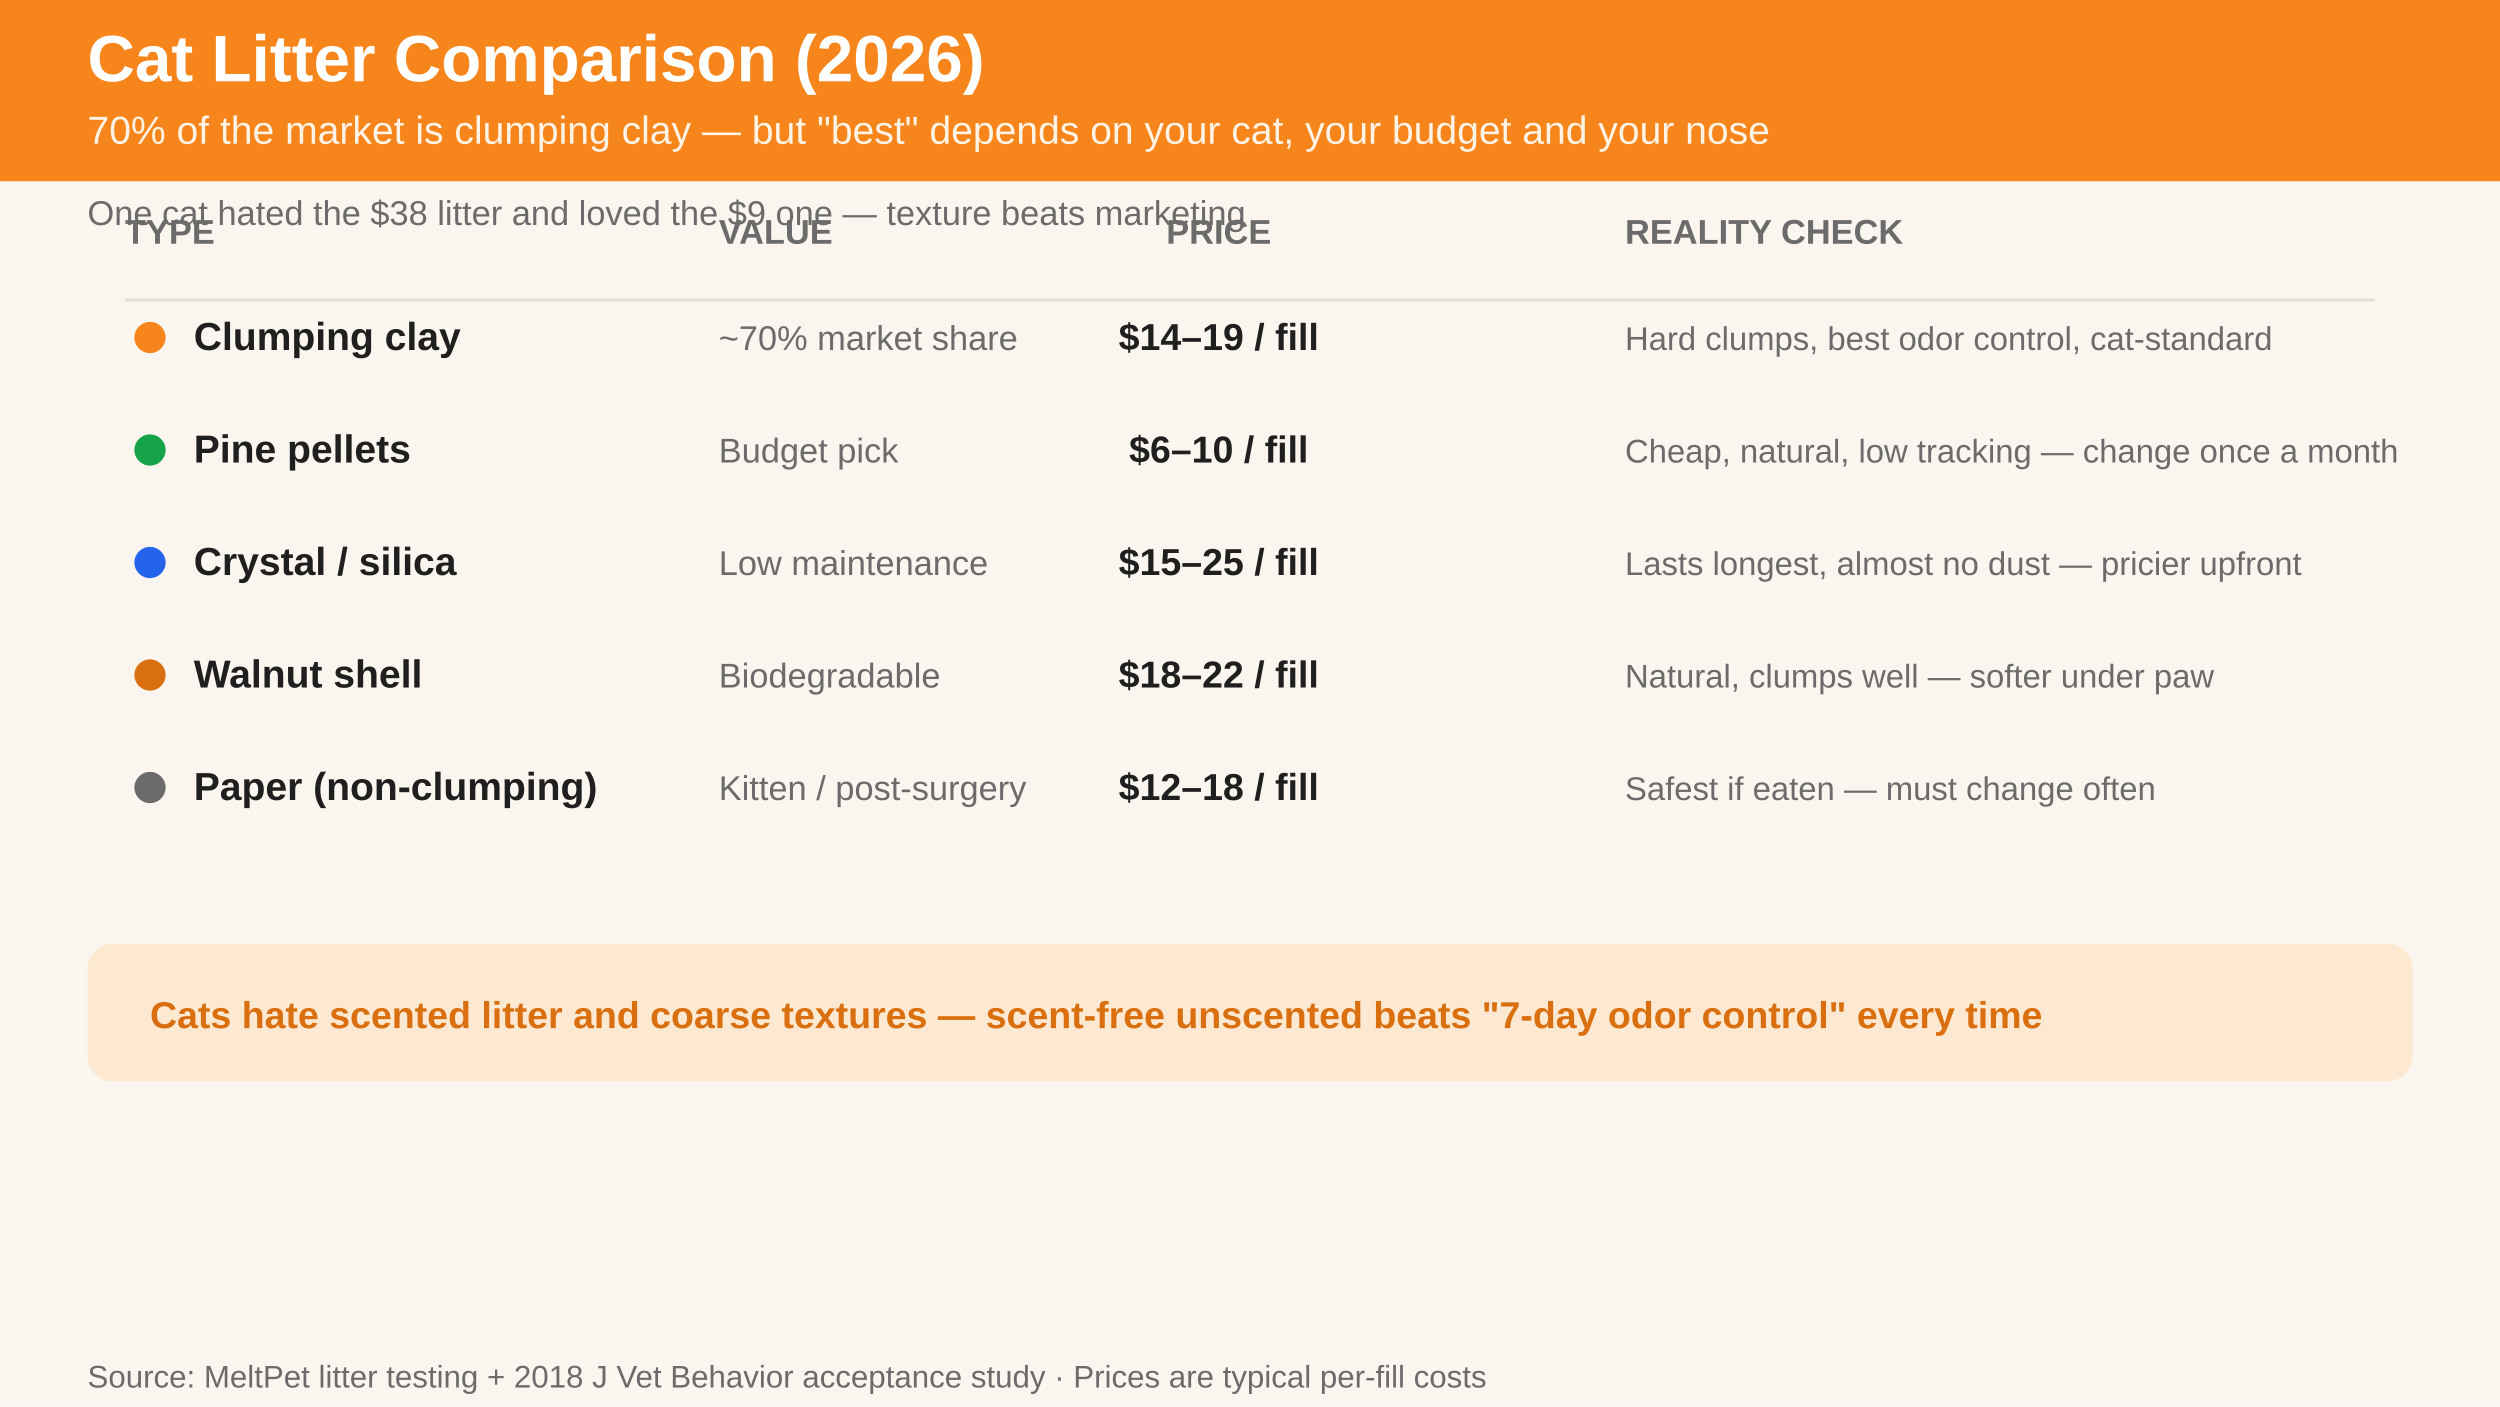
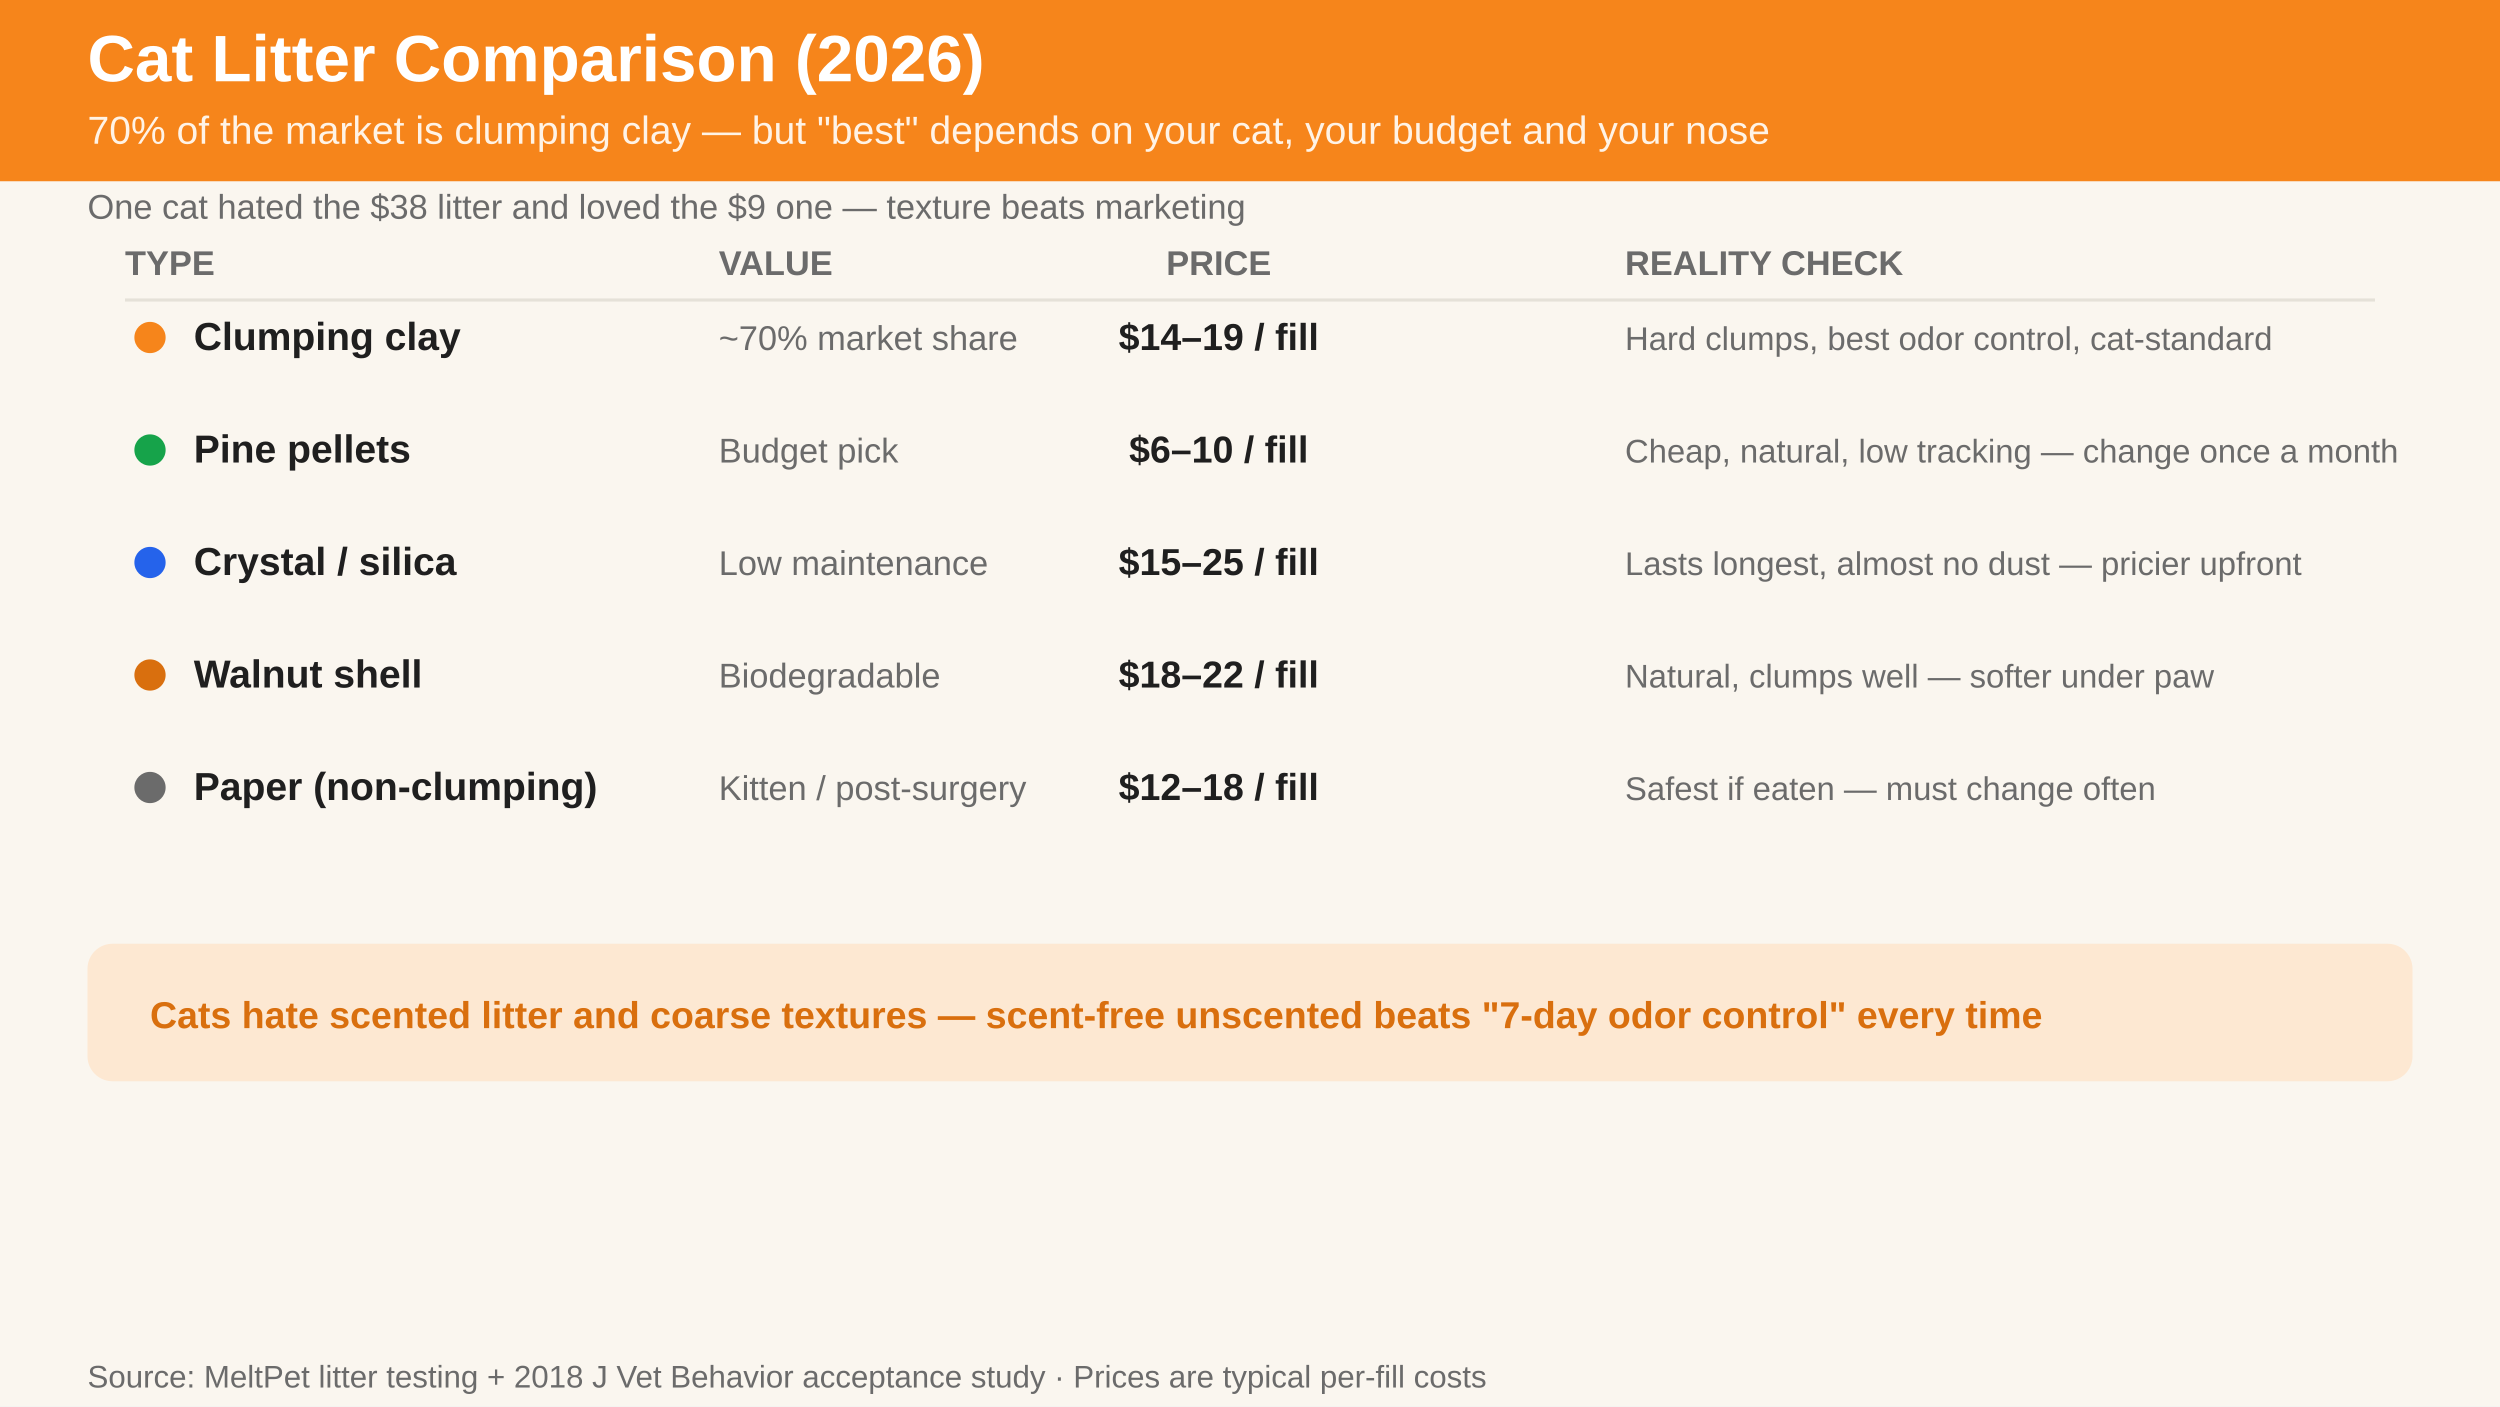
<svg xmlns="http://www.w3.org/2000/svg" viewBox="0 0 800 450" width="800" height="450">
  <rect width="800" height="450" fill="#FAF6EF" />
  <rect x="0" y="0" width="800" height="58" fill="#F6851B" />
  <text x="28" y="26" font-family="Arial,Helvetica,sans-serif" font-size="21" font-weight="700" fill="#FFFFFF">Cat Litter Comparison (2026)</text>
  <text x="28" y="46" font-family="Arial,Helvetica,sans-serif" font-size="12.5" fill="#FFF3E6">70% of the market is clumping clay — but "best" depends on your cat, your budget and your nose</text>
-   <text x="28" y="72" font-family="Arial,Helvetica,sans-serif" font-size="11" fill="#6B6B6B">One cat hated the $38 litter and loved the $9 one — texture beats marketing</text>
-   <text x="40" y="78" font-family="Arial,Helvetica,sans-serif" font-size="11" font-weight="700" fill="#6B6B6B">TYPE</text>
-   <text x="230" y="78" font-family="Arial,Helvetica,sans-serif" font-size="11" font-weight="700" fill="#6B6B6B">VALUE</text>
-   <text x="390" y="78" text-anchor="middle" font-family="Arial,Helvetica,sans-serif" font-size="11" font-weight="700" fill="#6B6B6B">PRICE</text>
-   <text x="520" y="78" font-family="Arial,Helvetica,sans-serif" font-size="11" font-weight="700" fill="#6B6B6B">REALITY CHECK</text>
+   <text x="28" y="70" font-family="Arial,Helvetica,sans-serif" font-size="11" fill="#6B6B6B">One cat hated the $38 litter and loved the $9 one — texture beats marketing</text>
+   <text x="40" y="88" font-family="Arial,Helvetica,sans-serif" font-size="11" font-weight="700" fill="#6B6B6B">TYPE</text>
+   <text x="230" y="88" font-family="Arial,Helvetica,sans-serif" font-size="11" font-weight="700" fill="#6B6B6B">VALUE</text>
+   <text x="390" y="88" text-anchor="middle" font-family="Arial,Helvetica,sans-serif" font-size="11" font-weight="700" fill="#6B6B6B">PRICE</text>
+   <text x="520" y="88" font-family="Arial,Helvetica,sans-serif" font-size="11" font-weight="700" fill="#6B6B6B">REALITY CHECK</text>
  <line x1="40" y1="96" x2="760" y2="96" stroke="#E5E1D8" />
  <circle cx="48" cy="108" r="5" fill="#F6851B" />
  <text x="62" y="112" font-family="Arial,Helvetica,sans-serif" font-size="12.5" font-weight="700" fill="#1F1F1F">Clumping clay</text>
  <text x="230" y="112" font-family="Arial,Helvetica,sans-serif" font-size="11" fill="#6B6B6B">~70% market share</text>
  <text x="390" y="112" text-anchor="middle" font-family="Arial,Helvetica,sans-serif" font-size="12" font-weight="700" fill="#1F1F1F">$14–19 / fill</text>
  <text x="520" y="112" font-family="Arial,Helvetica,sans-serif" font-size="10.5" fill="#6B6B6B">Hard clumps, best odor control, cat-standard</text>
  <circle cx="48" cy="144" r="5" fill="#16A34A" />
  <text x="62" y="148" font-family="Arial,Helvetica,sans-serif" font-size="12.5" font-weight="700" fill="#1F1F1F">Pine pellets</text>
  <text x="230" y="148" font-family="Arial,Helvetica,sans-serif" font-size="11" fill="#6B6B6B">Budget pick</text>
  <text x="390" y="148" text-anchor="middle" font-family="Arial,Helvetica,sans-serif" font-size="12" font-weight="700" fill="#1F1F1F">$6–10 / fill</text>
  <text x="520" y="148" font-family="Arial,Helvetica,sans-serif" font-size="10.5" fill="#6B6B6B">Cheap, natural, low tracking — change once a month</text>
  <circle cx="48" cy="180" r="5" fill="#2563EB" />
  <text x="62" y="184" font-family="Arial,Helvetica,sans-serif" font-size="12.5" font-weight="700" fill="#1F1F1F">Crystal / silica</text>
  <text x="230" y="184" font-family="Arial,Helvetica,sans-serif" font-size="11" fill="#6B6B6B">Low maintenance</text>
  <text x="390" y="184" text-anchor="middle" font-family="Arial,Helvetica,sans-serif" font-size="12" font-weight="700" fill="#1F1F1F">$15–25 / fill</text>
  <text x="520" y="184" font-family="Arial,Helvetica,sans-serif" font-size="10.5" fill="#6B6B6B">Lasts longest, almost no dust — pricier upfront</text>
  <circle cx="48" cy="216" r="5" fill="#D96F0E" />
  <text x="62" y="220" font-family="Arial,Helvetica,sans-serif" font-size="12.5" font-weight="700" fill="#1F1F1F">Walnut shell</text>
  <text x="230" y="220" font-family="Arial,Helvetica,sans-serif" font-size="11" fill="#6B6B6B">Biodegradable</text>
  <text x="390" y="220" text-anchor="middle" font-family="Arial,Helvetica,sans-serif" font-size="12" font-weight="700" fill="#1F1F1F">$18–22 / fill</text>
  <text x="520" y="220" font-family="Arial,Helvetica,sans-serif" font-size="10.5" fill="#6B6B6B">Natural, clumps well — softer under paw</text>
  <circle cx="48" cy="252" r="5" fill="#6B6B6B" />
  <text x="62" y="256" font-family="Arial,Helvetica,sans-serif" font-size="12.5" font-weight="700" fill="#1F1F1F">Paper (non-clumping)</text>
  <text x="230" y="256" font-family="Arial,Helvetica,sans-serif" font-size="11" fill="#6B6B6B">Kitten / post-surgery</text>
  <text x="390" y="256" text-anchor="middle" font-family="Arial,Helvetica,sans-serif" font-size="12" font-weight="700" fill="#1F1F1F">$12–18 / fill</text>
  <text x="520" y="256" font-family="Arial,Helvetica,sans-serif" font-size="10.5" fill="#6B6B6B">Safest if eaten — must change often</text>
  <rect x="28" y="302" width="744" height="44" rx="8" fill="#FDE8D2" />
  <text x="48" y="329" font-family="Arial,Helvetica,sans-serif" font-size="12" font-weight="700" fill="#D96F0E">Cats hate scented litter and coarse textures — scent-free unscented beats "7-day odor control" every time</text>
  <rect x="0" y="428" width="800" height="22" fill="#FAF6EF" />
  <text x="28" y="444" font-family="Arial,Helvetica,sans-serif" font-size="10" fill="#6B6B6B">Source: MeltPet litter testing + 2018 J Vet Behavior acceptance study · Prices are typical per-fill costs</text>
</svg>
